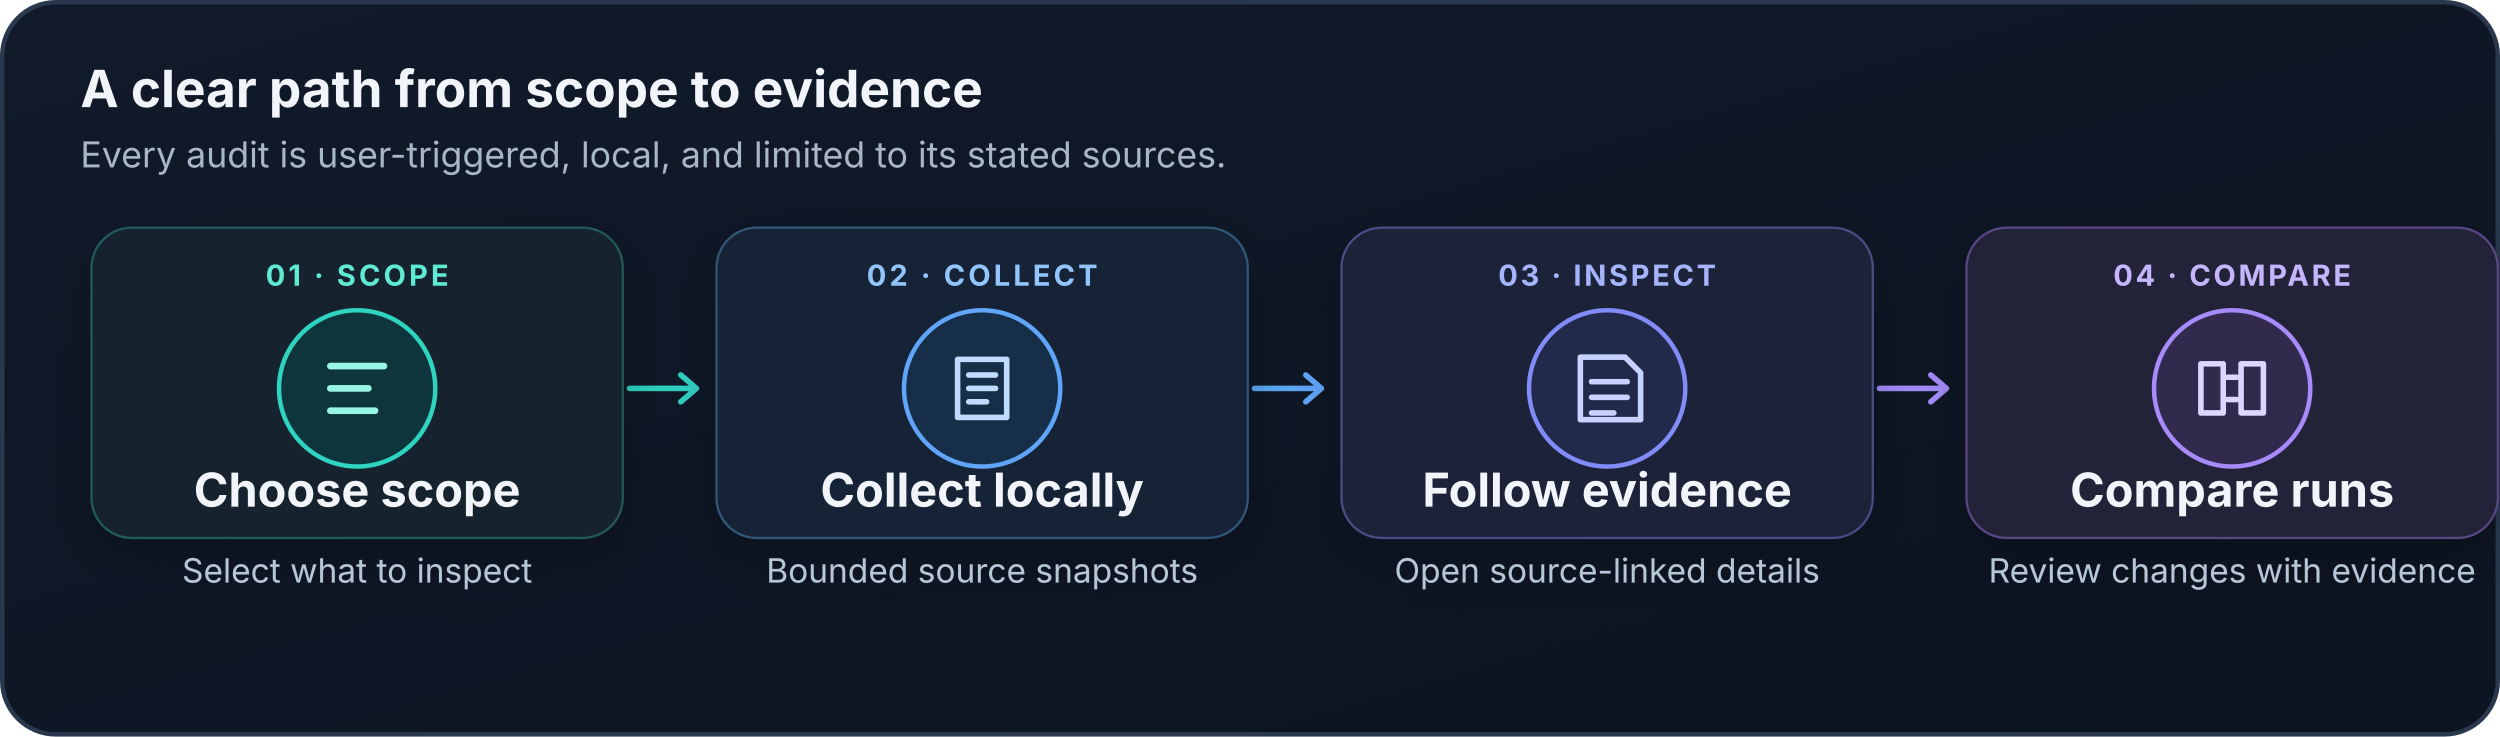
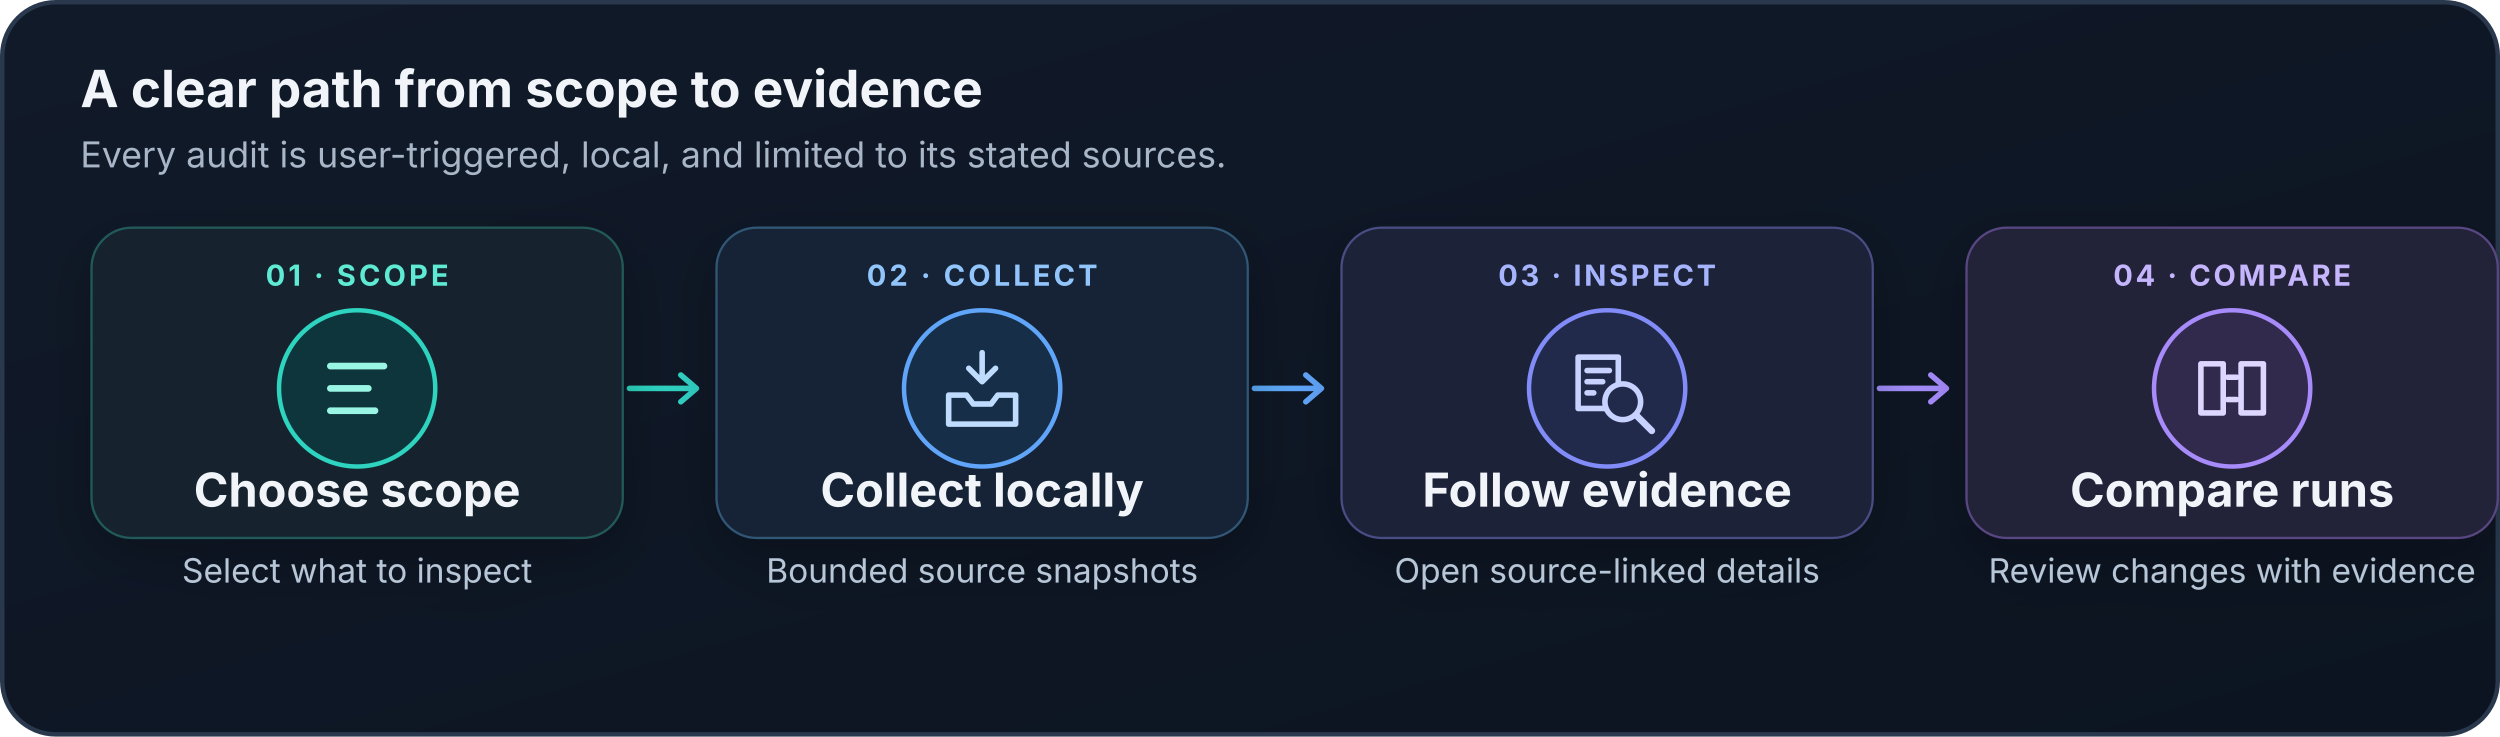
<svg xmlns="http://www.w3.org/2000/svg" width="1120" height="330" viewBox="0 0 1120 330" role="img" aria-labelledby="title desc">
  <defs>
    <linearGradient id="panel" x1="0" y1="0" x2="1" y2="1">
      <stop offset="0" stop-color="#111a29" />
      <stop offset="1" stop-color="#0c1421" />
    </linearGradient>
    <linearGradient id="flow" x1="0" y1="0" x2="1" y2="0">
      <stop offset="0" stop-color="#2dd4bf" />
      <stop offset=".52" stop-color="#60a5fa" />
      <stop offset="1" stop-color="#a78bfa" />
    </linearGradient>
    <filter id="shadow" x="-20%" y="-20%" width="140%" height="150%">
      <feDropShadow dx="0" dy="8" stdDeviation="12" flood-color="#020617" flood-opacity=".24" />
    </filter>
  </defs>
  <rect x="1" y="1" width="1118" height="328" rx="24" fill="url(#panel)" stroke="#29384c" stroke-width="2" />
  <text x="36" y="48" fill="#f1f5f9" font-family="Inter,Segoe UI,Arial,sans-serif" font-size="23" font-weight="700">A clear path from scope to evidence</text>
  <text x="36" y="75" fill="#a8b6c8" font-family="Inter,Segoe UI,Arial,sans-serif" font-size="16">Every audit is user-triggered, local, and limited to its stated sources.</text>
  <path d="M282 174h30m-7-6 7 6-7 6M562 174h30m-7-6 7 6-7 6M842 174h30m-7-6 7 6-7 6" fill="none" stroke="url(#flow)" stroke-width="2.5" stroke-linecap="round" stroke-linejoin="round" />
  <g font-family="Inter,Segoe UI,Arial,sans-serif" text-anchor="middle">
    <g transform="translate(160 174)" filter="url(#shadow)">
      <rect x="-119" y="-72" width="238" height="139" rx="18" fill="#14242d" stroke="#245a5a" />
      <circle cx="0" cy="0" r="35" fill="#10363a" stroke="#2dd4bf" stroke-width="2" />
      <path d="M-12-10h24M-12 0h17M-12 10h20" fill="none" stroke="#99f6e4" stroke-width="3" stroke-linecap="round" />
      <text x="0" y="-46" fill="#5eead4" font-size="13" font-weight="700" letter-spacing="1.4">01 · SCOPE</text>
      <text x="0" y="53" fill="#f1f5f9" font-size="21" font-weight="700">Choose scope</text>
      <text x="0" y="87" fill="#b8c7d8" font-size="15">Select what to inspect</text>
    </g>
    <g transform="translate(440 174)" filter="url(#shadow)">
      <rect x="-119" y="-72" width="238" height="139" rx="18" fill="#142435" stroke="#315775" />
      <circle cx="0" cy="0" r="35" fill="#142f46" stroke="#60a5fa" stroke-width="2" />
-       <path d="M-11-13h22v26h-22zM-6-6h12M-6 0h12M-6 6h8" fill="none" stroke="#bfdbfe" stroke-width="2.5" stroke-linecap="round" stroke-linejoin="round" />
+       <path d="M0-16v13m-6-6 6 6 6-6M-15 3h8l3 4h8l3-4h8v13h-30z" fill="none" stroke="#bfdbfe" stroke-width="2.5" stroke-linecap="round" stroke-linejoin="round" />
      <text x="0" y="-46" fill="#93c5fd" font-size="13" font-weight="700" letter-spacing="1.4">02 · COLLECT</text>
      <text x="0" y="53" fill="#f1f5f9" font-size="21" font-weight="700">Collect locally</text>
      <text x="0" y="87" fill="#b8c7d8" font-size="15">Bounded source snapshots</text>
    </g>
    <g transform="translate(720 174)" filter="url(#shadow)">
      <rect x="-119" y="-72" width="238" height="139" rx="18" fill="#1b2239" stroke="#484d83" />
      <circle cx="0" cy="0" r="35" fill="#24294c" stroke="#818cf8" stroke-width="2" />
-       <path d="M-12-14h20l7 7v21h-27zM-7-3h16M-7 4h16M-7 11h10" fill="none" stroke="#c7d2fe" stroke-width="2.5" stroke-linecap="round" stroke-linejoin="round" />
+       <path d="M-13-14h18v23h-18zM-9-8h10M-9-3h7M-9 2h3" fill="none" stroke="#c7d2fe" stroke-width="2.5" stroke-linecap="round" stroke-linejoin="round" />
+       <circle cx="7" cy="6" r="8" fill="#24294c" stroke="#c7d2fe" stroke-width="2.5" />
+       <path d="m13 12 7 7" fill="none" stroke="#c7d2fe" stroke-width="3" stroke-linecap="round" />
      <text x="0" y="-46" fill="#a5b4fc" font-size="13" font-weight="700" letter-spacing="1.2">03 · INSPECT</text>
      <text x="0" y="53" fill="#f1f5f9" font-size="21" font-weight="700">Follow evidence</text>
      <text x="0" y="87" fill="#b8c7d8" font-size="15">Open source-linked details</text>
    </g>
    <g transform="translate(1000 174)" filter="url(#shadow)">
      <rect x="-119" y="-72" width="238" height="139" rx="18" fill="#242239" stroke="#594782" />
      <circle cx="0" cy="0" r="35" fill="#30294d" stroke="#a78bfa" stroke-width="2" />
      <path d="M-14-11h10v22h-10zM4-11h10v22H4zM-2-5h4M-2 5h4" fill="none" stroke="#ddd6fe" stroke-width="2.5" stroke-linecap="round" stroke-linejoin="round" />
      <text x="0" y="-46" fill="#c4b5fd" font-size="13" font-weight="700" letter-spacing="1.2">04 · COMPARE</text>
      <text x="0" y="53" fill="#f1f5f9" font-size="21" font-weight="700">Compare runs</text>
      <text x="0" y="87" fill="#b8c7d8" font-size="15">Review changes with evidence</text>
    </g>
  </g>
</svg>
